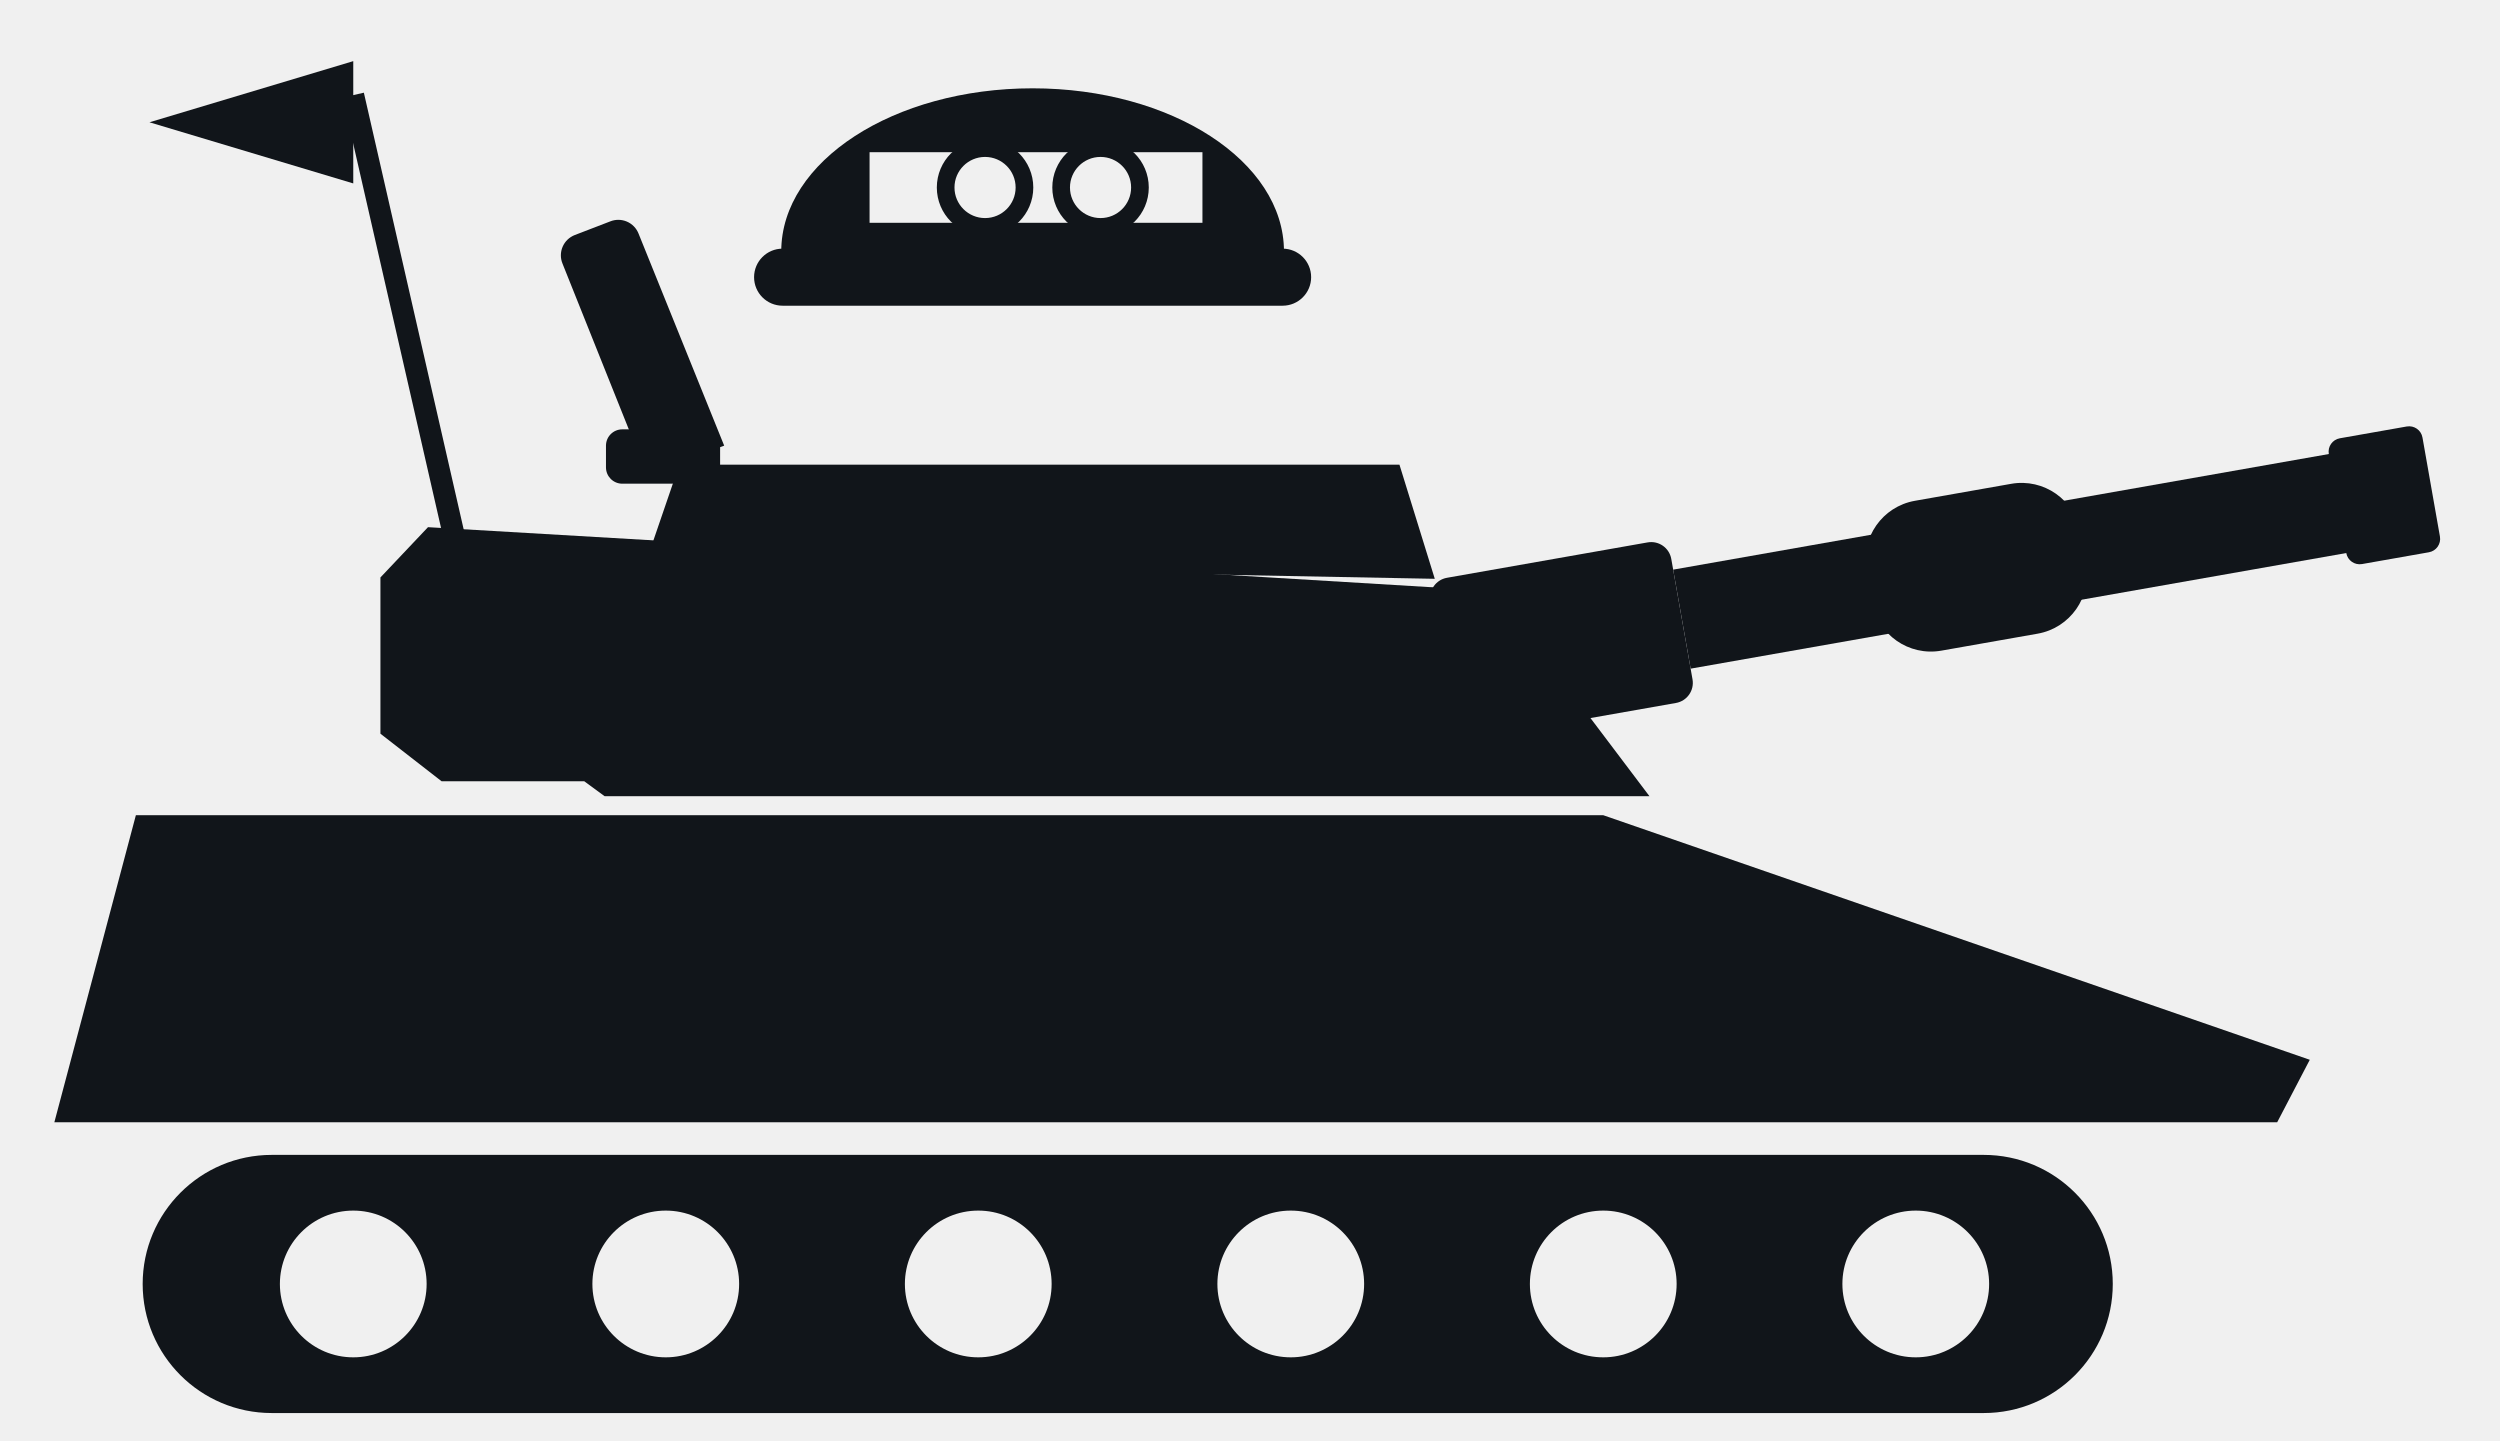
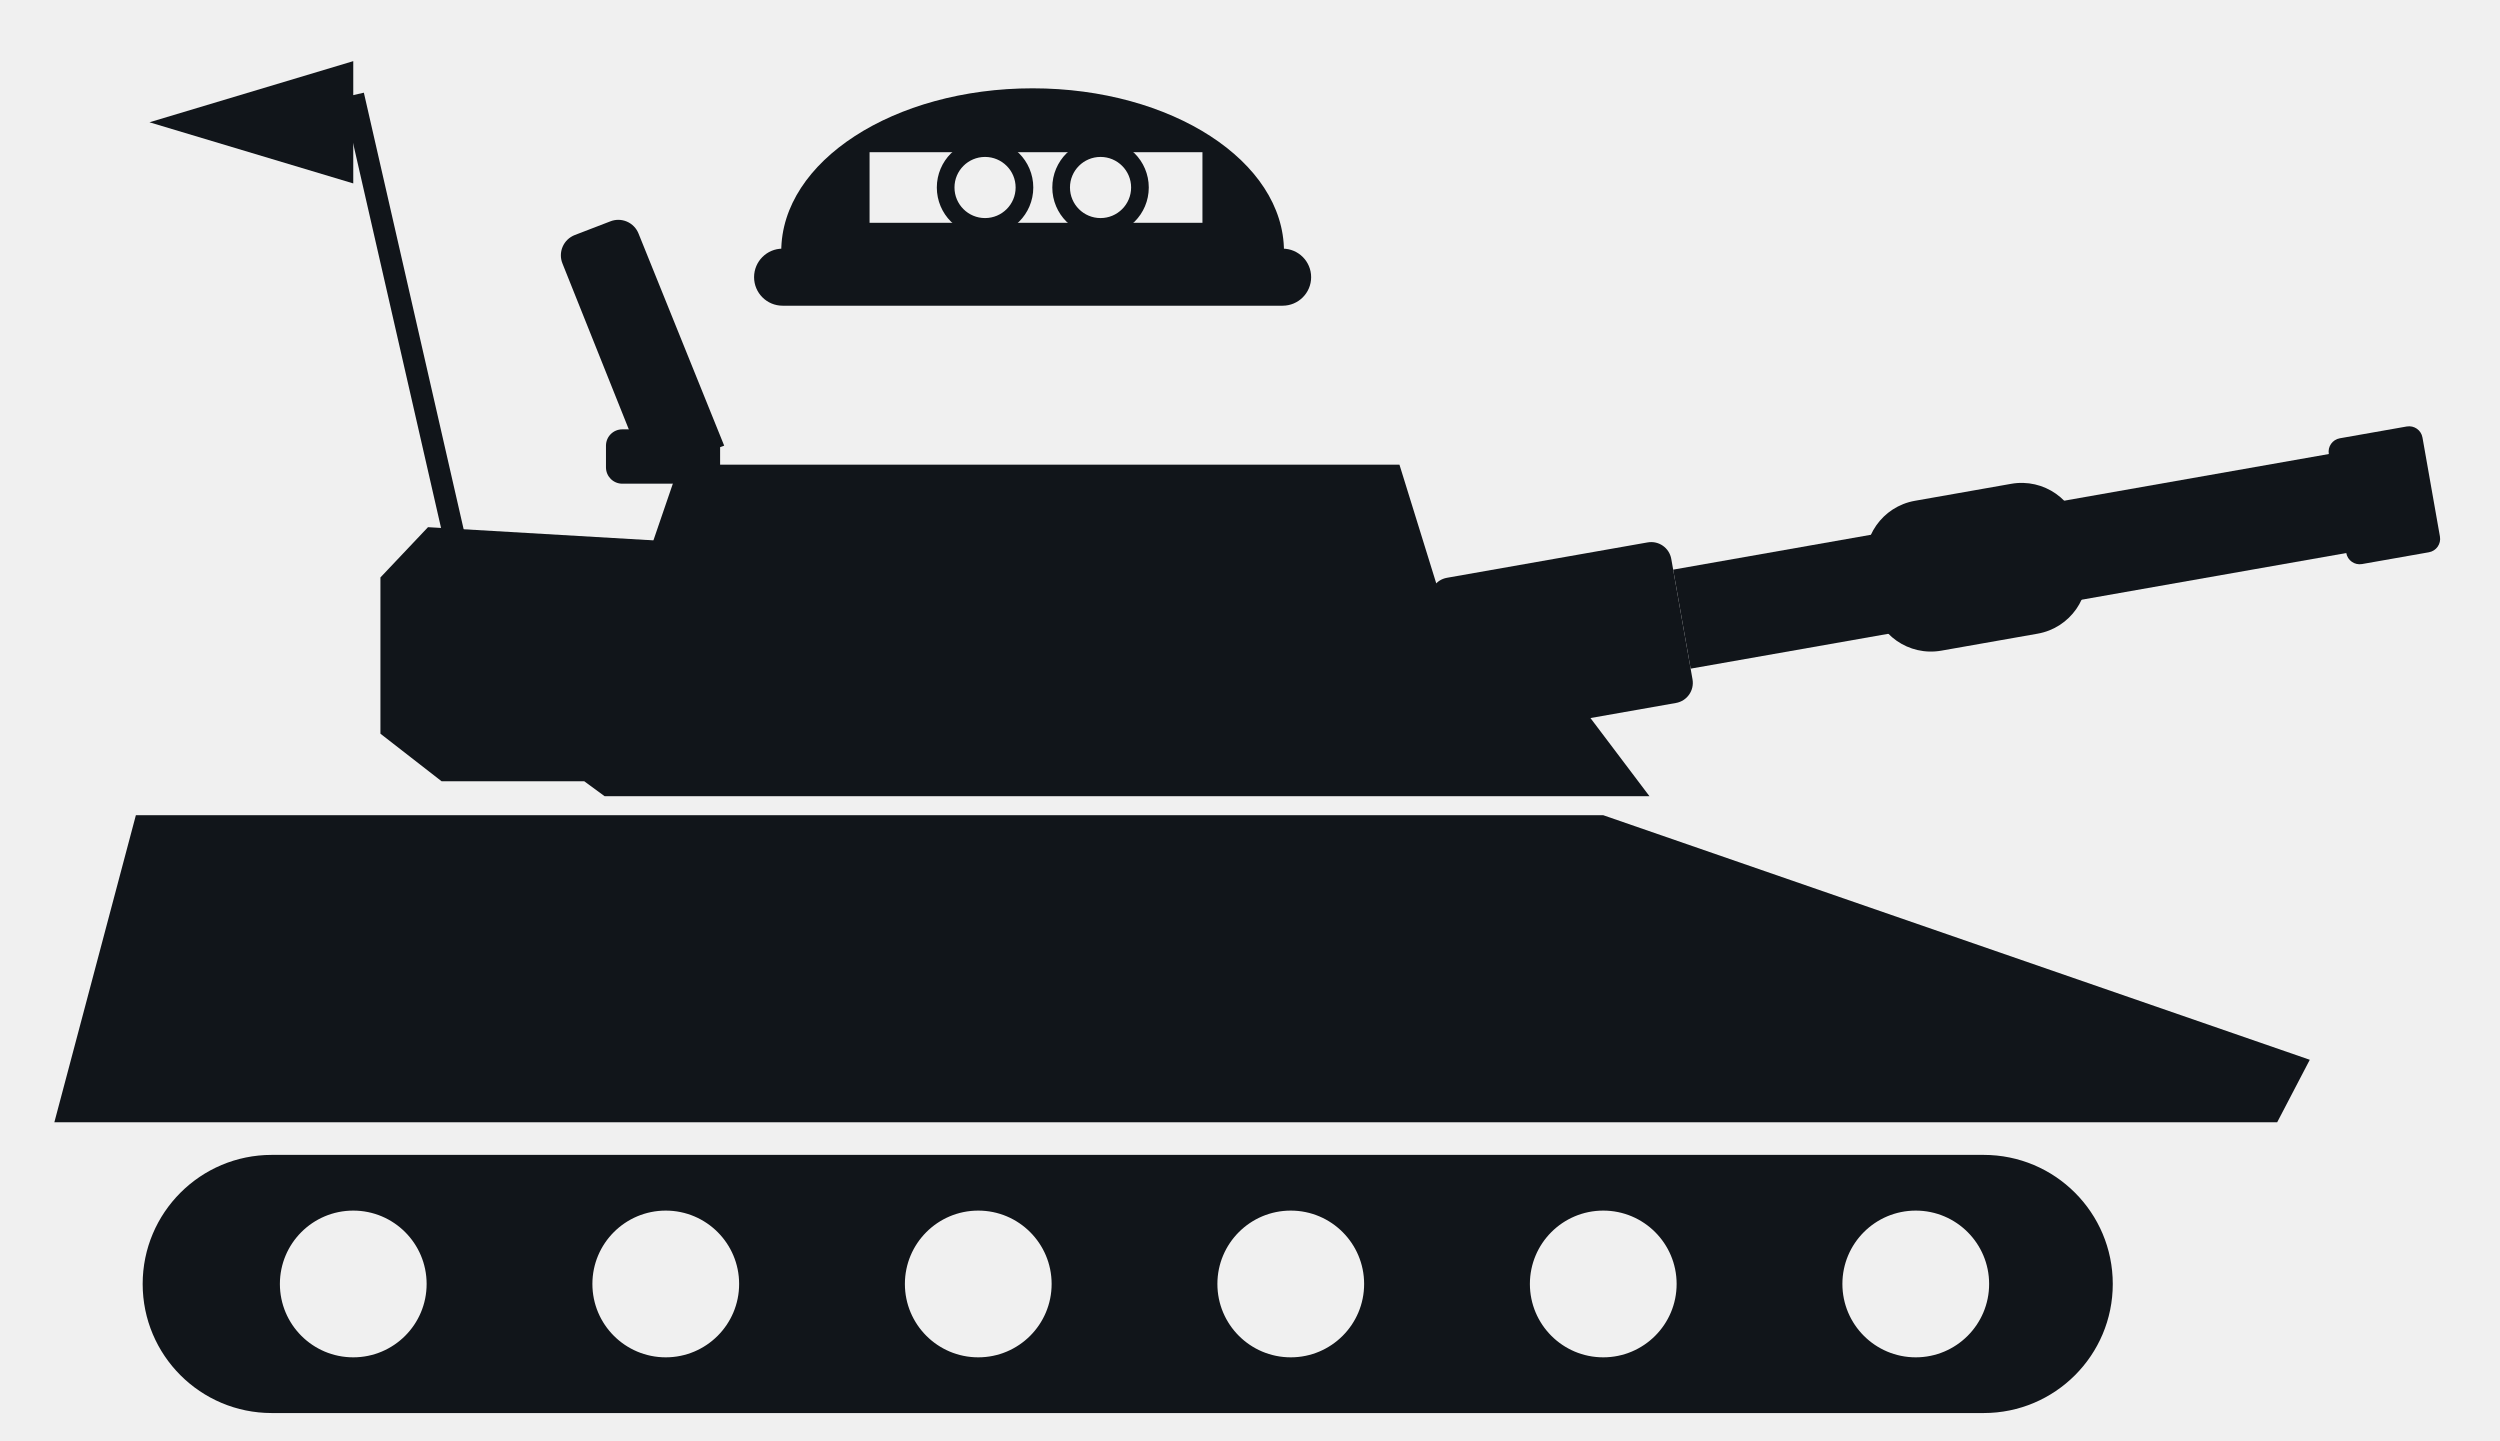
<svg xmlns="http://www.w3.org/2000/svg" viewBox="30 34 184 106" role="img" aria-label="Claude of Tanks">
  <mask id="mk-key" maskUnits="userSpaceOnUse" x="30" y="34" width="184" height="106">
    <rect x="30" y="34" width="184" height="106" fill="#fff" />
    <g fill="#000" stroke="#000" stroke-width="2.4">
      <path d="M151.4 92.6 140 77.5 82 74 61.5 72.8 58 76.5V88l4.5 3.5H73l1.5 1.1Z" />
-       <path d="M77.5 75.5 80 68.2h53l2.6 8.4Z" />
+       <path d="M77.5 75.5 80 68.2h53l3.1 10Z" />
      <path d="M87.5 52.5a18.5 12 0 0 1 37 0ZM94 45.2h24.5v5.2H94Z" />
      <rect x="85.5" y="52.3" width="41" height="4.2" rx="2.1" />
    </g>
  </mask>
  <g class="mk-run" fill="#11151a">
    <path fill-rule="evenodd" d="M50 119h126a9.5 9.5 0 0 1 0 19H50a9.5 9.5 0 0 1 0-19ZM61.4 128.5a5.4 5.4 0 1 0 -10.8 0a5.4 5.4 0 1 0 10.8 0ZM84.4 128.5a5.4 5.4 0 1 0 -10.8 0a5.4 5.4 0 1 0 10.8 0ZM107.4 128.5a5.4 5.4 0 1 0 -10.8 0a5.4 5.4 0 1 0 10.8 0ZM130.4 128.5a5.4 5.4 0 1 0 -10.8 0a5.4 5.4 0 1 0 10.8 0ZM153.4 128.5a5.4 5.4 0 1 0 -10.8 0a5.4 5.4 0 1 0 10.8 0ZM176.4 128.5a5.4 5.4 0 1 0 -10.8 0a5.4 5.4 0 1 0 10.8 0Z" />
  </g>
  <g class="mk-hull">
    <g class="mk-exhaust" />
    <path fill="#11151a" d="M34 116.6 40 94h108l52 18-2.4 4.6Z" />
    <g class="mk-turret">
      <g fill="#11151a">
        <g transform="rotate(-10 140 82)">
          <rect x="136" y="76" width="18" height="12" rx="1.5" />
          <rect x="154" y="78.3" width="52" height="7.4" />
          <rect x="168" y="76.4" width="16" height="11.2" rx="4.4" />
          <rect x="203" y="77.3" width="7" height="9.4" rx="1" />
        </g>
        <path d="M77.6 68.9 71.4 53.4a1.6 1.6 0 0 1 .9-2.1l2.6-1a1.6 1.6 0 0 1 2.1.9l6.3 15.6Z" />
        <rect x="74.6" y="65.6" width="8.4" height="4" rx="1.2" />
      </g>
      <g class="mk-antenna">
        <path d="M64 76 56 41" fill="none" stroke="#11151a" stroke-width="1.6" />
        <path style="fill:#11151a" d="M56 38.5 41 43l15 4.5Z" />
      </g>
      <g class="mk-crew">
        <g style="fill:#11151a">
          <path fill-rule="evenodd" d="M20.998 10.949H24v3.102h-3v3.028h-1.487V20H18v-2.921h-1.487V20H15v-2.921H9V20H7.488v-2.921H6V20H4.487v-2.921H3V14.05H0V10.95h3V5h17.998v5.949zM6 10.949h1.488V8.102H6v2.847zm10.51 0H18V8.102h-1.49v2.847z" transform="translate(82.65 42.75) scale(1.95)" mask="url(#mk-key)" />
        </g>
        <g fill="#11151a">
          <path fill-rule="evenodd" d="M87.5 52.5a18.5 12 0 0 1 37 0ZM94 45.2h24.5v5.2H94Z" />
          <rect x="85.5" y="52.3" width="41" height="4.2" rx="2.1" />
        </g>
        <g fill="none" stroke="#11151a" stroke-width="1.3">
          <circle cx="102.5" cy="47.8" r="2.9" />
          <circle cx="111" cy="47.8" r="2.9" />
        </g>
      </g>
      <g fill="#11151a">
        <path d="M151.4 92.6 140 77.5 82 74 61.5 72.8 58 76.5V88l4.5 3.5H73l1.5 1.1Z" />
-         <path d="M77.5 75.5 80 68.2h53l2.6 8.4Z" />
+         <path d="M77.5 75.5 80 68.2h53l3.1 10Z" />
      </g>
    </g>
  </g>
</svg>
